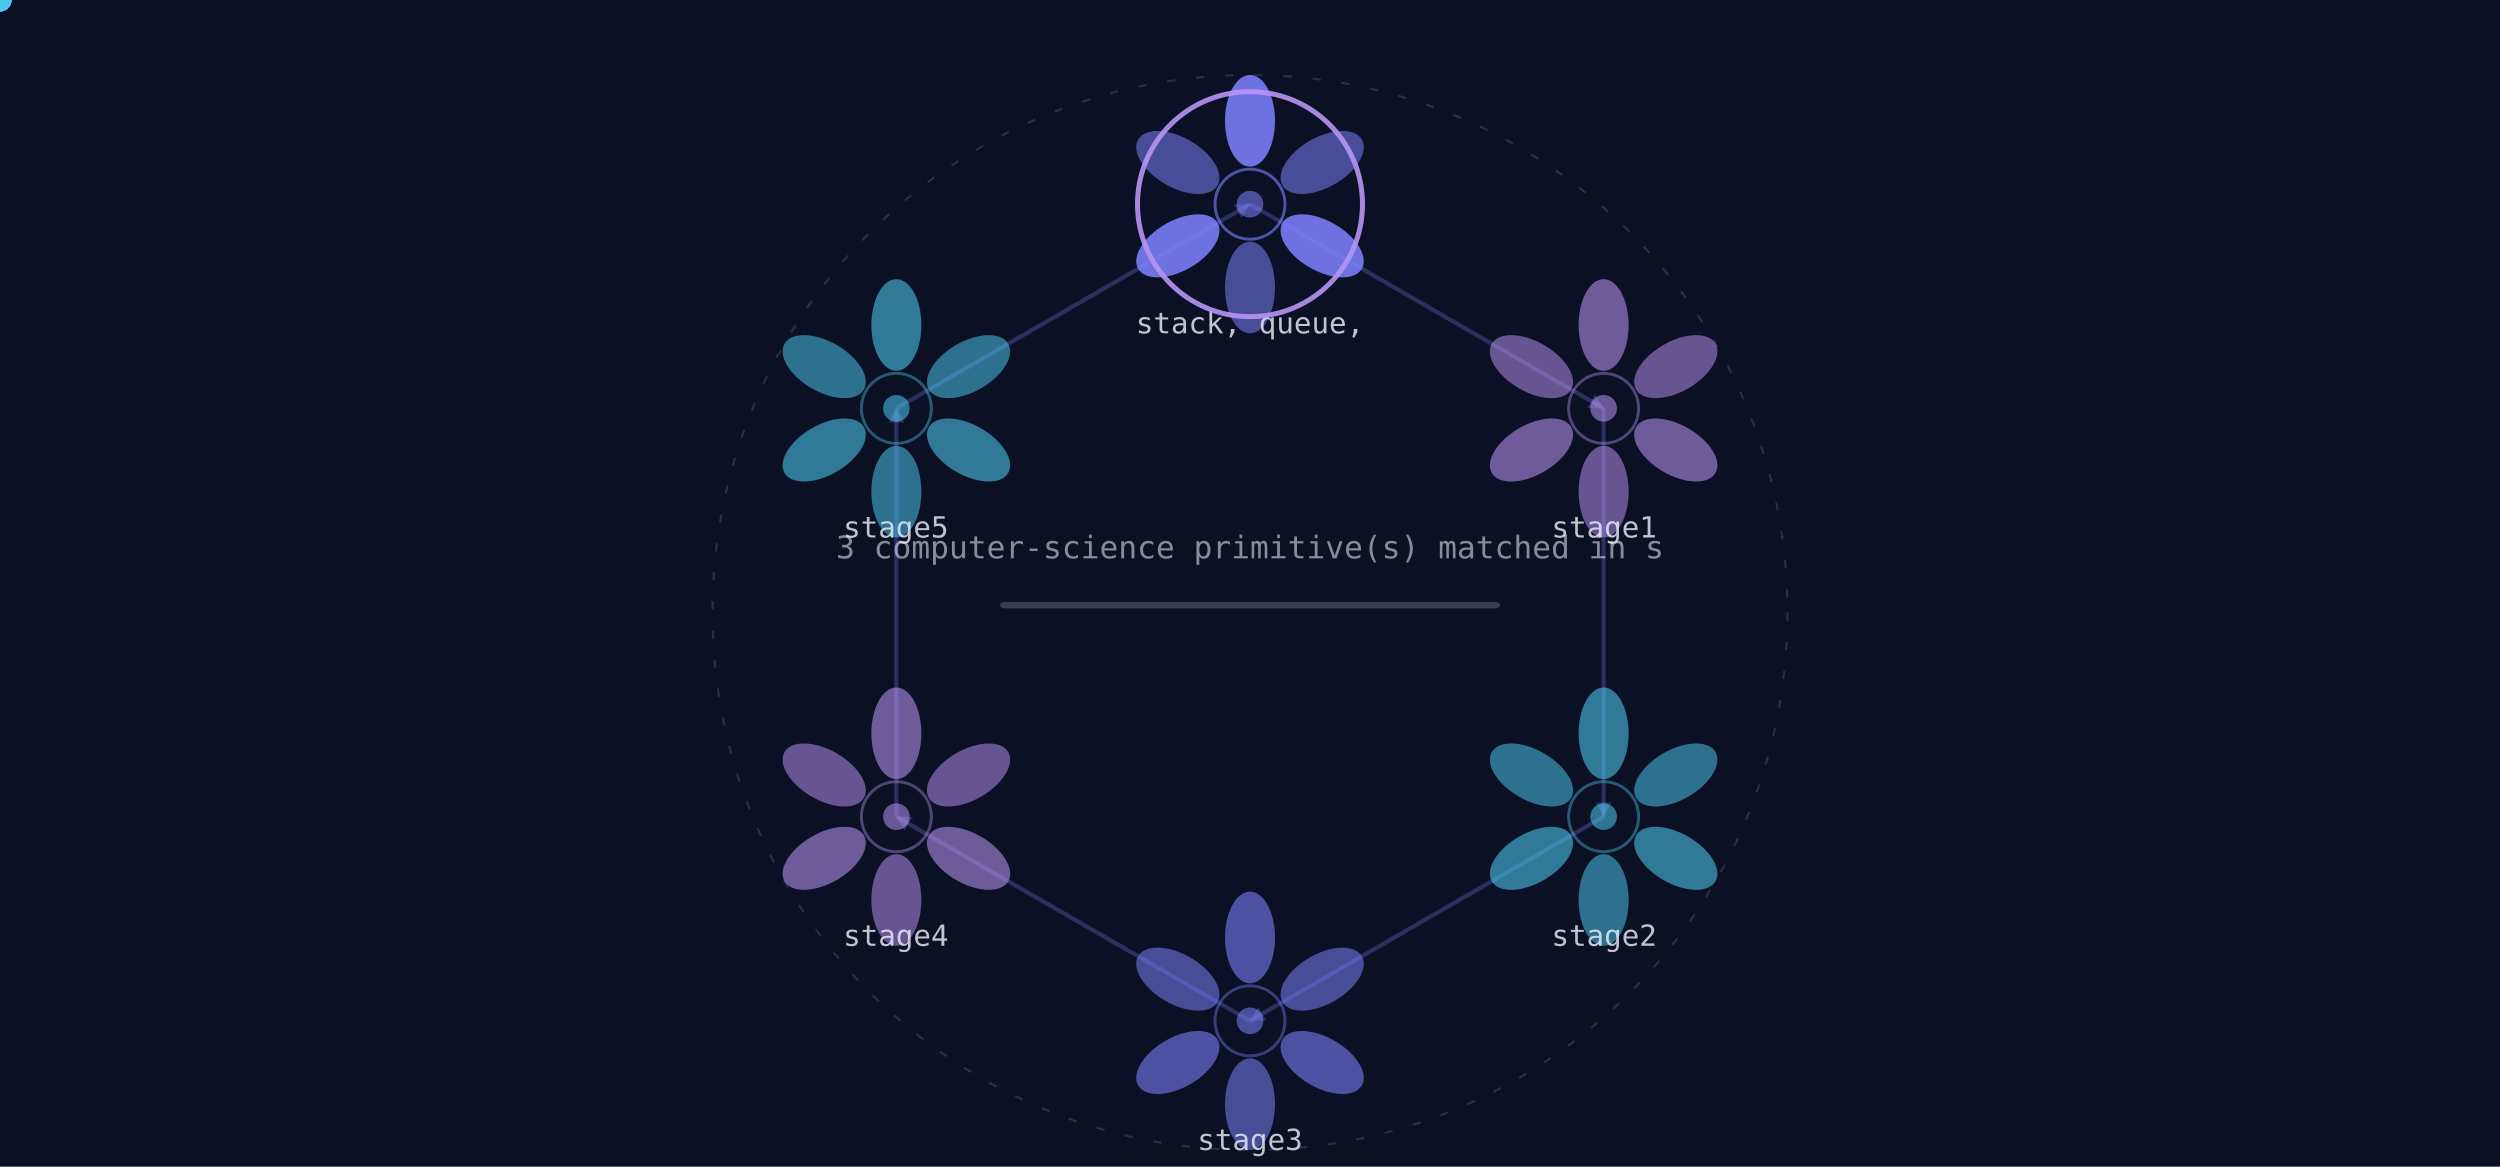
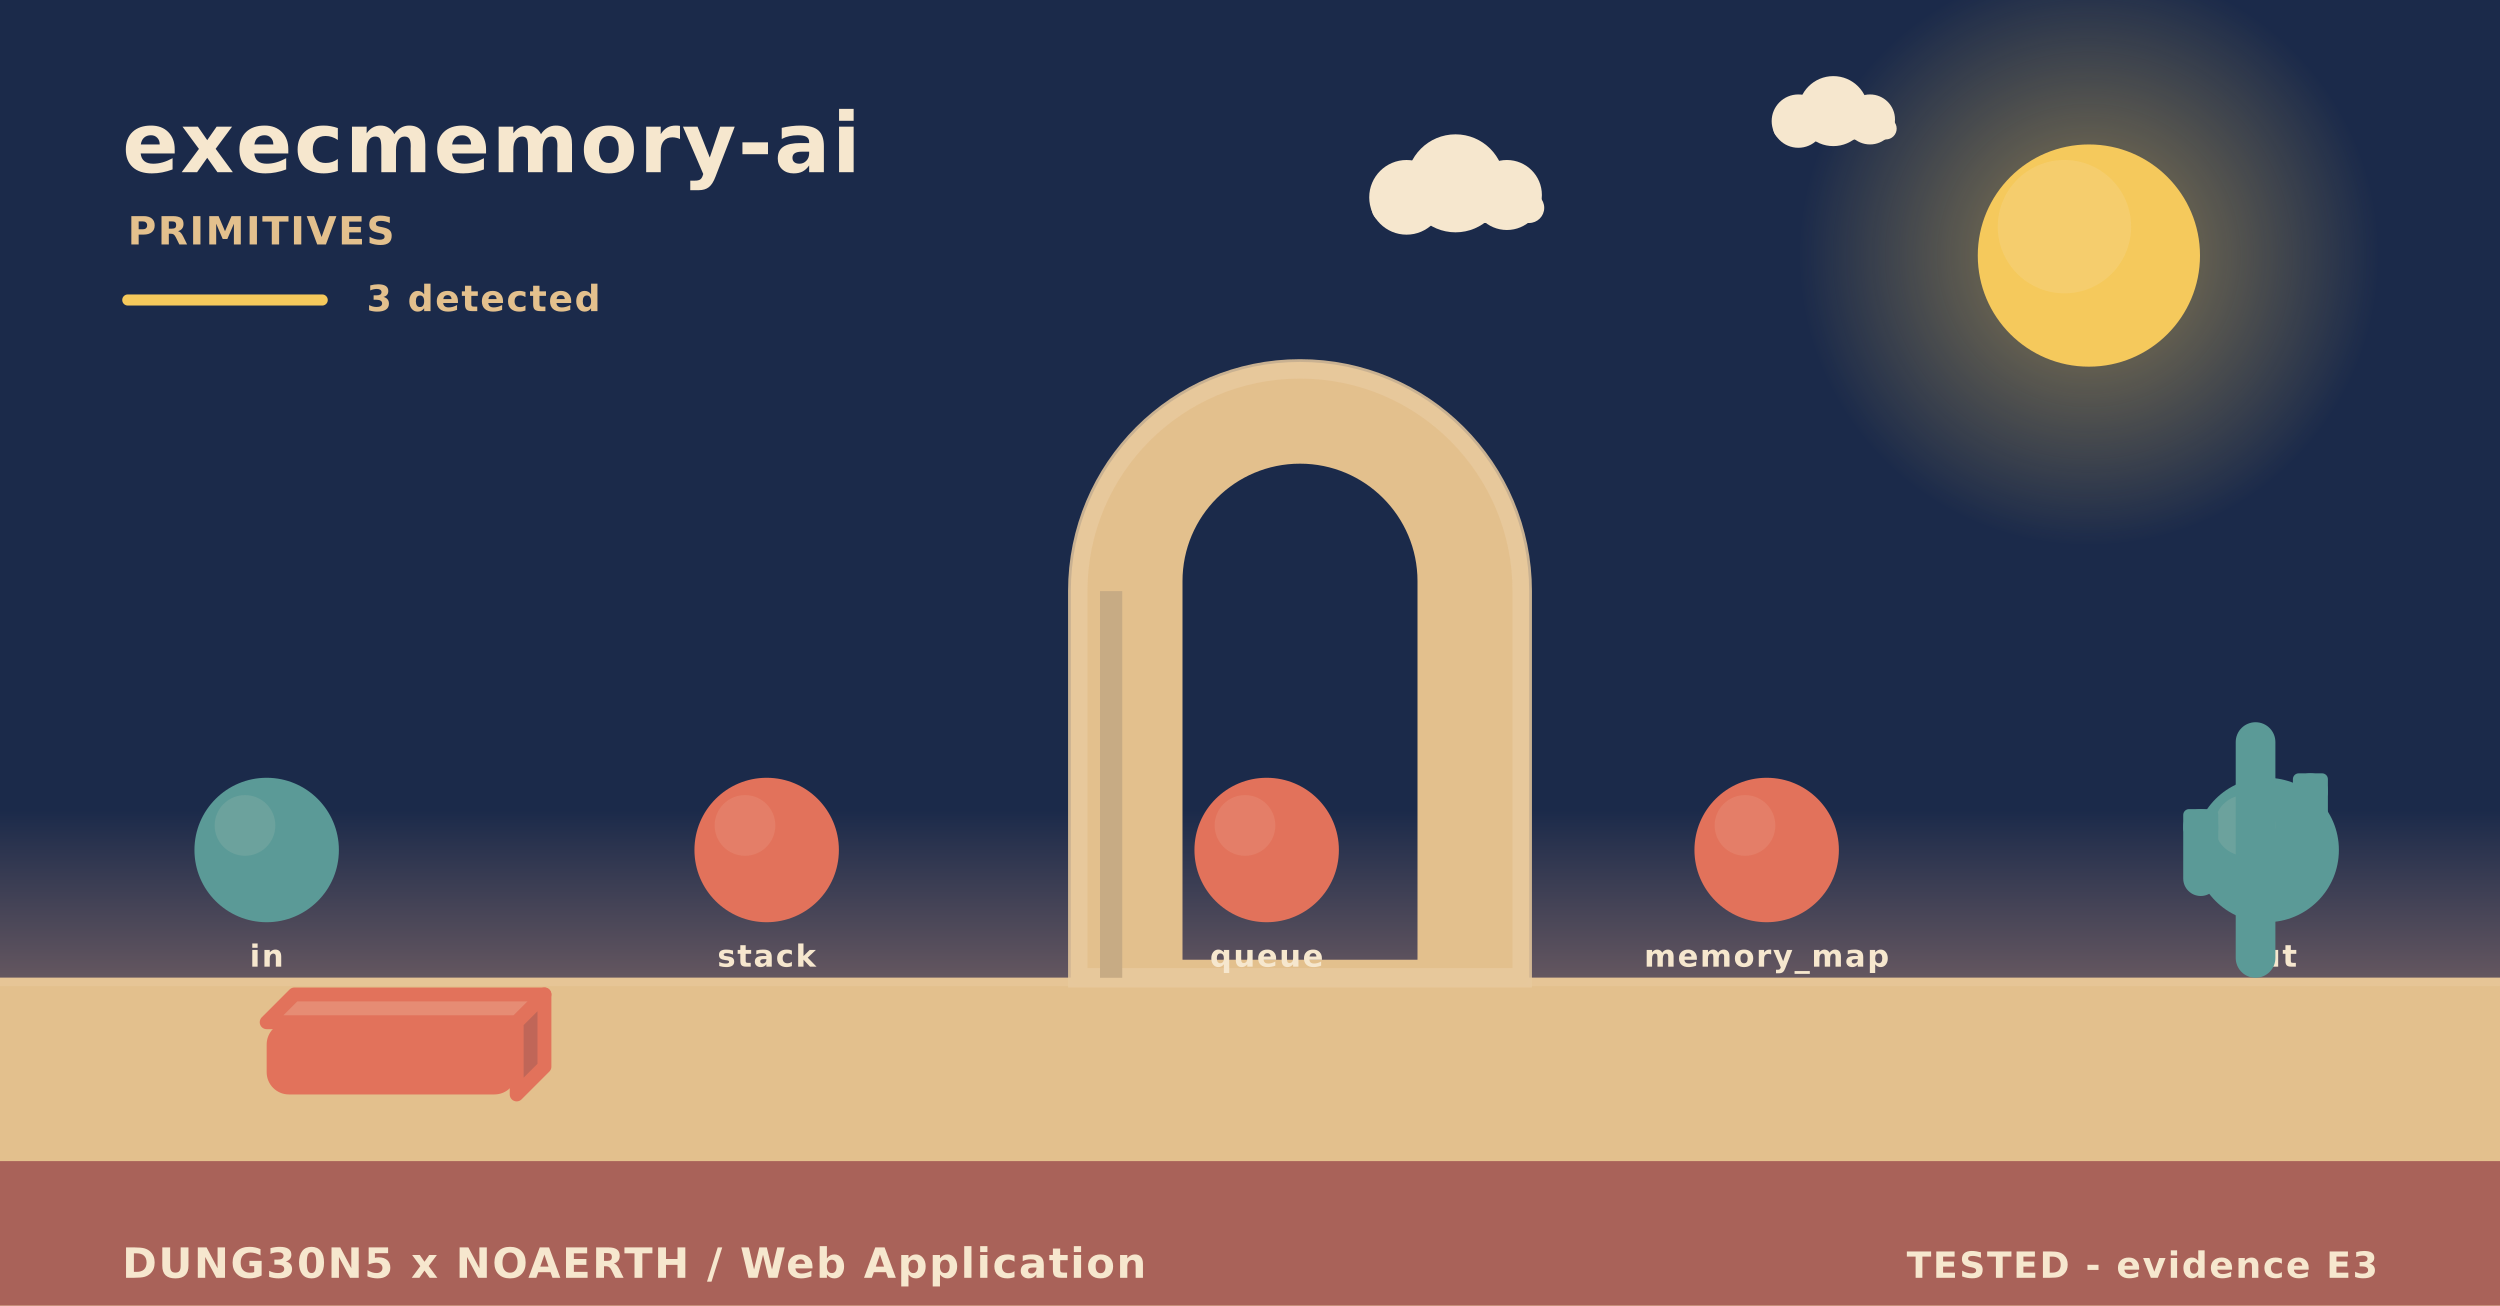
- <svg xmlns="http://www.w3.org/2000/svg" viewBox="0 0 1200 560" width="1200" height="560" role="img" aria-label="execmemory-ai state machine">
-   <rect width="1200" height="560" fill="#0c1024" />
-   <defs>
-     <linearGradient id="gs" x1="0" y1="0" x2="1" y2="1">
-       <stop offset="0%" stop-color="#7c83ff" />
-       <stop offset="100%" stop-color="#b794f4" />
-     </linearGradient>
-   </defs>
-   <circle cx="600.00" cy="294.00" r="258.00" fill="none" stroke="rgba(238,240,251,0.140)" stroke-width="1.00" opacity="1.00" stroke-dasharray="4 10" />
-   <line x1="600.00" y1="98.00" x2="769.74" y2="196.00" stroke="rgba(124,131,255,0.500)" stroke-width="2.00" opacity="0.55" />
-   <polygon points="769.74,196.00 765.75,189.31 761.95,195.89" fill="rgba(124,131,255,0.500)" opacity="0.55" />
-   <g opacity="0.9">
-     <circle cx="0.00" cy="0.00" r="5.50" fill="#4cc9f0" opacity="1.00" />
-     <animateTransform attributeName="transform" type="translate" values="600.00,98.00 769.74,196.00" dur="6.1s" begin="0.0s" repeatCount="indefinite" />
-     <animateTransform attributeName="transform" type="translate" values="769.74,196.00 600.00,98.00" dur="6.1s" begin="3.05s" repeatCount="indefinite" />
+ <svg xmlns="http://www.w3.org/2000/svg" width="900" height="470" viewBox="0 0 900 470" role="img" aria-label="execmemory-ai - how it behaves">
+   <linearGradient id="skys" x1="0" y1="0" x2="0" y2="1">
+     <stop offset="0" stop-color="#1b2a4a" />
+     <stop offset="0.62" stop-color="#1b2a4a" />
+     <stop offset="1" stop-color="#f3ad8a" />
+   </linearGradient>
+   <rect width="900" height="470" fill="url(#skys)" />
+   <radialGradient id="suns">
+     <stop offset="0.35" stop-color="#f5c95c" stop-opacity="0.34" />
+     <stop offset="1" stop-color="#f5c95c" stop-opacity="0" />
+   </radialGradient>
+   <circle cx="752" cy="92" r="104" fill="url(#suns)" />
+   <circle cx="752" cy="92" r="40" fill="#f5c95c" />
+   <circle cx="743.2" cy="81.6" r="24" fill="#f5d27e" opacity="0.5" />
+   <g>
+     <circle cx="524" cy="66" r="17.64" fill="#f6e7ce" />
+     <circle cx="506.36" cy="71.04" r="13.44" fill="#f6e7ce" />
+     <circle cx="542.48" cy="70.2" r="12.6" fill="#f6e7ce" />
+     <rect x="493.76" y="69.36" width="62.16" height="10.92" rx="5.46" fill="#f6e7ce" />
+     <animateTransform attributeName="transform" type="translate" values="0 0;24 0;0 0" dur="36s" begin="0s" repeatCount="indefinite" />
  </g>
-   <line x1="769.74" y1="196.00" x2="769.74" y2="392.00" stroke="rgba(124,131,255,0.500)" stroke-width="2.00" opacity="0.55" />
-   <polygon points="769.74,392.00 773.54,385.20 765.94,385.20" fill="rgba(124,131,255,0.500)" opacity="0.55" />
-   <g opacity="0.9">
-     <circle cx="0.00" cy="0.00" r="5.50" fill="#4cc9f0" opacity="1.00" />
-     <animateTransform attributeName="transform" type="translate" values="769.74,196.00 769.74,392.00" dur="6.1s" begin="1.017s" repeatCount="indefinite" />
-     <animateTransform attributeName="transform" type="translate" values="769.74,392.00 769.74,196.00" dur="6.1s" begin="4.067s" repeatCount="indefinite" />
+   <g>
+     <circle cx="660" cy="40" r="12.6" fill="#f6e7ce" />
+     <circle cx="647.4" cy="43.6" r="9.6" fill="#f6e7ce" />
+     <circle cx="673.2" cy="43" r="9" fill="#f6e7ce" />
+     <rect x="638.4" y="42.4" width="44.4" height="7.8" rx="3.9" fill="#f6e7ce" />
+     <animateTransform attributeName="transform" type="translate" values="0 0;-18 0;0 0" dur="46s" begin="3s" repeatCount="indefinite" />
  </g>
-   <line x1="769.74" y1="392.00" x2="600.00" y2="490.00" stroke="rgba(124,131,255,0.500)" stroke-width="2.00" opacity="0.55" />
-   <polygon points="600.00,490.00 607.79,489.89 603.99,483.31" fill="rgba(124,131,255,0.500)" opacity="0.55" />
-   <g opacity="0.9">
-     <circle cx="0.00" cy="0.00" r="5.50" fill="#4cc9f0" opacity="1.00" />
-     <animateTransform attributeName="transform" type="translate" values="769.74,392.00 600.00,490.00" dur="6.1s" begin="2.033s" repeatCount="indefinite" />
-     <animateTransform attributeName="transform" type="translate" values="600.00,490.00 769.74,392.00" dur="6.1s" begin="5.083s" repeatCount="indefinite" />
+   <rect x="0" y="352" width="900" height="118" fill="#e3c08d" />
+   <rect x="0" y="352" width="900" height="3" fill="#e6c596" />
+   <text x="44" y="62" font-family="Verdana,DejaVu Sans,sans-serif" font-size="30" font-weight="700" letter-spacing="0.6" fill="#f6e7ce" text-anchor="start">execmemory-ai</text>
+   <text x="46" y="88" font-family="Verdana,DejaVu Sans,sans-serif" font-size="14" font-weight="700" letter-spacing="0.6" fill="#e3c08d" text-anchor="start">PRIMITIVES</text>
+   <rect x="44" y="106" width="74" height="4" rx="2" fill="#f5c95c" />
+   <text x="132" y="112" font-family="Verdana,DejaVu Sans,sans-serif" font-size="13" font-weight="700" letter-spacing="0.6" fill="#e3c08d" text-anchor="start">3 detected</text>
+   <path d="M388,352 L388,212.8 A80,80 0 0 1 548,212.8 L548,352 Z M423.2,348 L423.2,209.22 A44.8,44.8 0 0 1 512.8,209.22 L512.8,348 Z" fill="#e3c08d" fill-rule="evenodd" stroke="#e3c08d" stroke-width="5" stroke-linejoin="round" />
+   <path d="M388,352 L388,212.8 A80,80 0 0 1 548,212.8 L548,352 Z" fill="none" stroke="#e8c99d" stroke-width="7" stroke-linecap="round" opacity="0.85" />
+   <rect x="396" y="212.8" width="8" height="139.2" fill="#c7ab84" />
+   <circle cx="96" cy="306" r="26" fill="#5b9a97" />
+   <circle cx="88.2" cy="297.16" r="10.92" fill="#7aa9a2" opacity="0.55" />
+   <text x="96" y="348" font-family="Verdana,DejaVu Sans,sans-serif" font-size="11" font-weight="700" letter-spacing="0.6" fill="#f6e7ce" text-anchor="middle">in</text>
+   <g>
+     <circle cx="276" cy="306" r="26" fill="#e2725b" />
+     <circle cx="268.2" cy="297.16" r="10.92" fill="#e68972" opacity="0.55" />
+     <animate attributeName="opacity" values="0.8;1;0.8" dur="4.6s" begin="0s" repeatCount="indefinite" />
  </g>
-   <line x1="600.00" y1="490.00" x2="430.26" y2="392.00" stroke="rgba(124,131,255,0.500)" stroke-width="2.00" opacity="0.55" />
-   <polygon points="430.26,392.00 434.25,398.69 438.05,392.11" fill="rgba(124,131,255,0.500)" opacity="0.55" />
-   <g opacity="0.9">
-     <circle cx="0.00" cy="0.00" r="5.50" fill="#4cc9f0" opacity="1.00" />
-     <animateTransform attributeName="transform" type="translate" values="600.00,490.00 430.26,392.00" dur="6.1s" begin="3.05s" repeatCount="indefinite" />
-     <animateTransform attributeName="transform" type="translate" values="430.26,392.00 600.00,490.00" dur="6.1s" begin="6.1s" repeatCount="indefinite" />
+   <text x="276" y="348" font-family="Verdana,DejaVu Sans,sans-serif" font-size="11" font-weight="700" letter-spacing="0.6" fill="#f6e7ce" text-anchor="middle">stack</text>
+   <g>
+     <circle cx="456" cy="306" r="26" fill="#e2725b" />
+     <circle cx="448.2" cy="297.16" r="10.92" fill="#e68972" opacity="0.55" />
+     <animate attributeName="opacity" values="0.8;1;0.8" dur="5.2s" begin="0s" repeatCount="indefinite" />
  </g>
-   <line x1="430.26" y1="392.00" x2="430.26" y2="196.00" stroke="rgba(124,131,255,0.500)" stroke-width="2.00" opacity="0.55" />
-   <polygon points="430.26,196.00 426.46,202.80 434.06,202.80" fill="rgba(124,131,255,0.500)" opacity="0.55" />
-   <g opacity="0.9">
-     <circle cx="0.00" cy="0.00" r="5.50" fill="#4cc9f0" opacity="1.00" />
-     <animateTransform attributeName="transform" type="translate" values="430.26,392.00 430.26,196.00" dur="6.1s" begin="4.067s" repeatCount="indefinite" />
-     <animateTransform attributeName="transform" type="translate" values="430.26,196.00 430.26,392.00" dur="6.1s" begin="7.117s" repeatCount="indefinite" />
+   <text x="456" y="348" font-family="Verdana,DejaVu Sans,sans-serif" font-size="11" font-weight="700" letter-spacing="0.6" fill="#f6e7ce" text-anchor="middle">queue</text>
+   <g>
+     <circle cx="636" cy="306" r="26" fill="#e2725b" />
+     <circle cx="628.2" cy="297.16" r="10.92" fill="#e68972" opacity="0.55" />
+     <animate attributeName="opacity" values="0.8;1;0.8" dur="5.8s" begin="0s" repeatCount="indefinite" />
  </g>
-   <line x1="430.26" y1="196.00" x2="600.00" y2="98.00" stroke="rgba(124,131,255,0.500)" stroke-width="2.00" opacity="0.55" />
-   <polygon points="600.00,98.00 592.21,98.11 596.01,104.69" fill="rgba(124,131,255,0.500)" opacity="0.55" />
-   <g opacity="0.9">
-     <circle cx="0.00" cy="0.00" r="5.50" fill="#4cc9f0" opacity="1.00" />
-     <animateTransform attributeName="transform" type="translate" values="430.26,196.00 600.00,98.00" dur="6.1s" begin="5.083s" repeatCount="indefinite" />
-     <animateTransform attributeName="transform" type="translate" values="600.00,98.00 430.26,196.00" dur="6.1s" begin="8.133s" repeatCount="indefinite" />
-   </g>
-   <ellipse cx="600.00" cy="58.00" rx="12.00" ry="22.00" fill="rgba(124,131,255,0.900)" opacity="0.95" transform="rotate(0.0 600.00 58.00)" />
-   <ellipse cx="634.64" cy="78.00" rx="12.00" ry="22.00" fill="rgba(124,131,255,0.550)" opacity="0.95" transform="rotate(60.0 634.64 78.00)" />
-   <ellipse cx="634.64" cy="118.00" rx="12.00" ry="22.00" fill="rgba(124,131,255,0.900)" opacity="0.95" transform="rotate(120.0 634.64 118.00)" />
-   <ellipse cx="600.00" cy="138.00" rx="12.00" ry="22.00" fill="rgba(124,131,255,0.550)" opacity="0.95" transform="rotate(180.0 600.00 138.00)" />
-   <ellipse cx="565.36" cy="118.00" rx="12.00" ry="22.00" fill="rgba(124,131,255,0.900)" opacity="0.95" transform="rotate(240.0 565.36 118.00)" />
-   <ellipse cx="565.36" cy="78.00" rx="12.00" ry="22.00" fill="rgba(124,131,255,0.550)" opacity="0.95" transform="rotate(300.0 565.36 78.00)" />
-   <circle cx="600.00" cy="98.00" r="16.80" fill="none" stroke="rgba(124,131,255,0.900)" stroke-width="1.40" opacity="0.66" />
-   <circle cx="600.00" cy="98.00" r="6.40" fill="rgba(124,131,255,0.550)" opacity="1.00" />
-   <text x="600" y="160" font-family="ui-monospace,Menlo,monospace" font-size="14" fill="rgba(238,240,251,0.800)" text-anchor="middle">stack, queue, </text>
-   <g>
-     <circle cx="600.00" cy="98.00" r="54.00" fill="none" stroke="#b794f4" stroke-width="2.40" opacity="0.90" />
-     <animate attributeName="opacity" values="0.25;1.0;0.25" dur="12.2s" begin="0.0s" repeatCount="indefinite" />
-   </g>
-   <ellipse cx="769.74" cy="156.00" rx="12.00" ry="22.00" fill="rgba(183,148,244,0.600)" opacity="0.95" transform="rotate(0.0 769.74 156.00)" />
-   <ellipse cx="804.38" cy="176.00" rx="12.00" ry="22.00" fill="rgba(183,148,244,0.550)" opacity="0.95" transform="rotate(60.0 804.38 176.00)" />
-   <ellipse cx="804.38" cy="216.00" rx="12.00" ry="22.00" fill="rgba(183,148,244,0.600)" opacity="0.95" transform="rotate(120.0 804.38 216.00)" />
-   <ellipse cx="769.74" cy="236.00" rx="12.00" ry="22.00" fill="rgba(183,148,244,0.550)" opacity="0.95" transform="rotate(180.0 769.74 236.00)" />
-   <ellipse cx="735.10" cy="216.00" rx="12.00" ry="22.00" fill="rgba(183,148,244,0.600)" opacity="0.95" transform="rotate(240.0 735.10 216.00)" />
-   <ellipse cx="735.10" cy="176.00" rx="12.00" ry="22.00" fill="rgba(183,148,244,0.550)" opacity="0.95" transform="rotate(300.0 735.10 176.00)" />
-   <circle cx="769.74" cy="196.00" r="16.80" fill="none" stroke="rgba(183,148,244,0.600)" stroke-width="1.40" opacity="0.66" />
-   <circle cx="769.74" cy="196.00" r="6.40" fill="rgba(183,148,244,0.550)" opacity="1.00" />
-   <text x="770" y="258" font-family="ui-monospace,Menlo,monospace" font-size="14" fill="rgba(238,240,251,0.800)" text-anchor="middle">stage1</text>
-   <ellipse cx="769.74" cy="352.00" rx="12.00" ry="22.00" fill="rgba(76,201,240,0.600)" opacity="0.95" transform="rotate(0.0 769.74 352.00)" />
-   <ellipse cx="804.38" cy="372.00" rx="12.00" ry="22.00" fill="rgba(76,201,240,0.550)" opacity="0.95" transform="rotate(60.0 804.38 372.00)" />
-   <ellipse cx="804.38" cy="412.00" rx="12.00" ry="22.00" fill="rgba(76,201,240,0.600)" opacity="0.95" transform="rotate(120.0 804.38 412.00)" />
-   <ellipse cx="769.74" cy="432.00" rx="12.00" ry="22.00" fill="rgba(76,201,240,0.550)" opacity="0.95" transform="rotate(180.0 769.74 432.00)" />
-   <ellipse cx="735.10" cy="412.00" rx="12.00" ry="22.00" fill="rgba(76,201,240,0.600)" opacity="0.95" transform="rotate(240.0 735.10 412.00)" />
-   <ellipse cx="735.10" cy="372.00" rx="12.00" ry="22.00" fill="rgba(76,201,240,0.550)" opacity="0.95" transform="rotate(300.0 735.10 372.00)" />
-   <circle cx="769.74" cy="392.00" r="16.80" fill="none" stroke="rgba(76,201,240,0.600)" stroke-width="1.40" opacity="0.66" />
-   <circle cx="769.74" cy="392.00" r="6.40" fill="rgba(76,201,240,0.550)" opacity="1.00" />
-   <text x="770" y="454" font-family="ui-monospace,Menlo,monospace" font-size="14" fill="rgba(238,240,251,0.800)" text-anchor="middle">stage2</text>
-   <ellipse cx="600.00" cy="450.00" rx="12.00" ry="22.00" fill="rgba(124,131,255,0.600)" opacity="0.95" transform="rotate(0.0 600.00 450.00)" />
-   <ellipse cx="634.64" cy="470.00" rx="12.00" ry="22.00" fill="rgba(124,131,255,0.550)" opacity="0.95" transform="rotate(60.0 634.64 470.00)" />
-   <ellipse cx="634.64" cy="510.00" rx="12.00" ry="22.00" fill="rgba(124,131,255,0.600)" opacity="0.95" transform="rotate(120.0 634.64 510.00)" />
-   <ellipse cx="600.00" cy="530.00" rx="12.00" ry="22.00" fill="rgba(124,131,255,0.550)" opacity="0.95" transform="rotate(180.0 600.00 530.00)" />
-   <ellipse cx="565.36" cy="510.00" rx="12.00" ry="22.00" fill="rgba(124,131,255,0.600)" opacity="0.95" transform="rotate(240.0 565.36 510.00)" />
-   <ellipse cx="565.36" cy="470.00" rx="12.00" ry="22.00" fill="rgba(124,131,255,0.550)" opacity="0.95" transform="rotate(300.0 565.36 470.00)" />
-   <circle cx="600.00" cy="490.00" r="16.80" fill="none" stroke="rgba(124,131,255,0.600)" stroke-width="1.40" opacity="0.66" />
-   <circle cx="600.00" cy="490.00" r="6.40" fill="rgba(124,131,255,0.550)" opacity="1.00" />
-   <text x="600" y="552" font-family="ui-monospace,Menlo,monospace" font-size="14" fill="rgba(238,240,251,0.800)" text-anchor="middle">stage3</text>
-   <ellipse cx="430.26" cy="352.00" rx="12.00" ry="22.00" fill="rgba(183,148,244,0.600)" opacity="0.95" transform="rotate(0.0 430.26 352.00)" />
-   <ellipse cx="464.90" cy="372.00" rx="12.00" ry="22.00" fill="rgba(183,148,244,0.550)" opacity="0.95" transform="rotate(60.0 464.90 372.00)" />
-   <ellipse cx="464.90" cy="412.00" rx="12.00" ry="22.00" fill="rgba(183,148,244,0.600)" opacity="0.95" transform="rotate(120.0 464.90 412.00)" />
-   <ellipse cx="430.26" cy="432.00" rx="12.00" ry="22.00" fill="rgba(183,148,244,0.550)" opacity="0.95" transform="rotate(180.0 430.26 432.00)" />
-   <ellipse cx="395.62" cy="412.00" rx="12.00" ry="22.00" fill="rgba(183,148,244,0.600)" opacity="0.95" transform="rotate(240.0 395.62 412.00)" />
-   <ellipse cx="395.62" cy="372.00" rx="12.00" ry="22.00" fill="rgba(183,148,244,0.550)" opacity="0.95" transform="rotate(300.0 395.62 372.00)" />
-   <circle cx="430.26" cy="392.00" r="16.80" fill="none" stroke="rgba(183,148,244,0.600)" stroke-width="1.40" opacity="0.66" />
-   <circle cx="430.26" cy="392.00" r="6.40" fill="rgba(183,148,244,0.550)" opacity="1.00" />
-   <text x="430" y="454" font-family="ui-monospace,Menlo,monospace" font-size="14" fill="rgba(238,240,251,0.800)" text-anchor="middle">stage4</text>
-   <ellipse cx="430.26" cy="156.00" rx="12.00" ry="22.00" fill="rgba(76,201,240,0.600)" opacity="0.95" transform="rotate(0.0 430.26 156.00)" />
-   <ellipse cx="464.90" cy="176.00" rx="12.00" ry="22.00" fill="rgba(76,201,240,0.550)" opacity="0.95" transform="rotate(60.0 464.90 176.00)" />
-   <ellipse cx="464.90" cy="216.00" rx="12.00" ry="22.00" fill="rgba(76,201,240,0.600)" opacity="0.95" transform="rotate(120.0 464.90 216.00)" />
-   <ellipse cx="430.26" cy="236.00" rx="12.00" ry="22.00" fill="rgba(76,201,240,0.550)" opacity="0.95" transform="rotate(180.0 430.26 236.00)" />
-   <ellipse cx="395.62" cy="216.00" rx="12.00" ry="22.00" fill="rgba(76,201,240,0.600)" opacity="0.95" transform="rotate(240.0 395.62 216.00)" />
-   <ellipse cx="395.62" cy="176.00" rx="12.00" ry="22.00" fill="rgba(76,201,240,0.550)" opacity="0.95" transform="rotate(300.0 395.62 176.00)" />
-   <circle cx="430.26" cy="196.00" r="16.80" fill="none" stroke="rgba(76,201,240,0.600)" stroke-width="1.40" opacity="0.66" />
-   <circle cx="430.26" cy="196.00" r="6.40" fill="rgba(76,201,240,0.550)" opacity="1.00" />
-   <text x="430" y="258" font-family="ui-monospace,Menlo,monospace" font-size="14" fill="rgba(238,240,251,0.800)" text-anchor="middle">stage5</text>
-   <rect x="480.00" y="289.00" width="240.00" height="3.00" rx="2.00" fill="rgba(238,240,251,0.200)" opacity="1.00" />
-   <text x="600" y="268" font-family="ui-monospace,Menlo,monospace" font-size="15" fill="rgba(238,240,251,0.550)" text-anchor="middle">3 computer-science primitive(s) matched in s</text>
+   <text x="636" y="348" font-family="Verdana,DejaVu Sans,sans-serif" font-size="11" font-weight="700" letter-spacing="0.6" fill="#f6e7ce" text-anchor="middle">memory_map</text>
+   <circle cx="816" cy="306" r="26" fill="#5b9a97" />
+   <circle cx="808.2" cy="297.16" r="10.92" fill="#7aa9a2" opacity="0.55" />
+   <text x="816" y="348" font-family="Verdana,DejaVu Sans,sans-serif" font-size="11" font-weight="700" letter-spacing="0.6" fill="#f6e7ce" text-anchor="middle">out</text>
+   <path d="M96,368 L186,368 L196,358 L106,358 Z" fill="#e68c74" stroke="#e2725b" stroke-width="5" stroke-linejoin="round" />
+   <path d="M186,368 L196,358 L196,384 L186,394 Z" fill="#c06658" stroke="#e2725b" stroke-width="5" stroke-linejoin="round" />
+   <rect x="96" y="368" width="90" height="26" rx="8" fill="#e2725b" />
+   <rect x="804.86" y="260" width="14.28" height="92" rx="7.14" fill="#5b9a97" />
+   <rect x="785.96" y="291.28" width="12.6" height="31.28" rx="6.3" fill="#5b9a97" />
+   <rect x="785.96" y="291.28" width="12.6" height="9.2" rx="2.1" fill="#5b9a97" />
+   <rect x="825.44" y="278.4" width="12.6" height="31.28" rx="6.3" fill="#5b9a97" />
+   <rect x="825.44" y="278.4" width="12.6" height="9.2" rx="2.1" fill="#5b9a97" />
+   <rect x="0" y="418" width="900" height="52" rx="0" fill="#a65c56" opacity="0.94" />
+   <text x="44" y="460" font-family="Verdana,DejaVu Sans,sans-serif" font-size="15" font-weight="700" letter-spacing="0.6" fill="#f6e7ce" text-anchor="start">DUNG30N5 x NOAERTH  /  Web Application</text>
+   <text x="856" y="460" font-family="Verdana,DejaVu Sans,sans-serif" font-size="13" font-weight="700" letter-spacing="0.6" fill="#f6e7ce" text-anchor="end">TESTED  -  evidence E3</text>
</svg>
